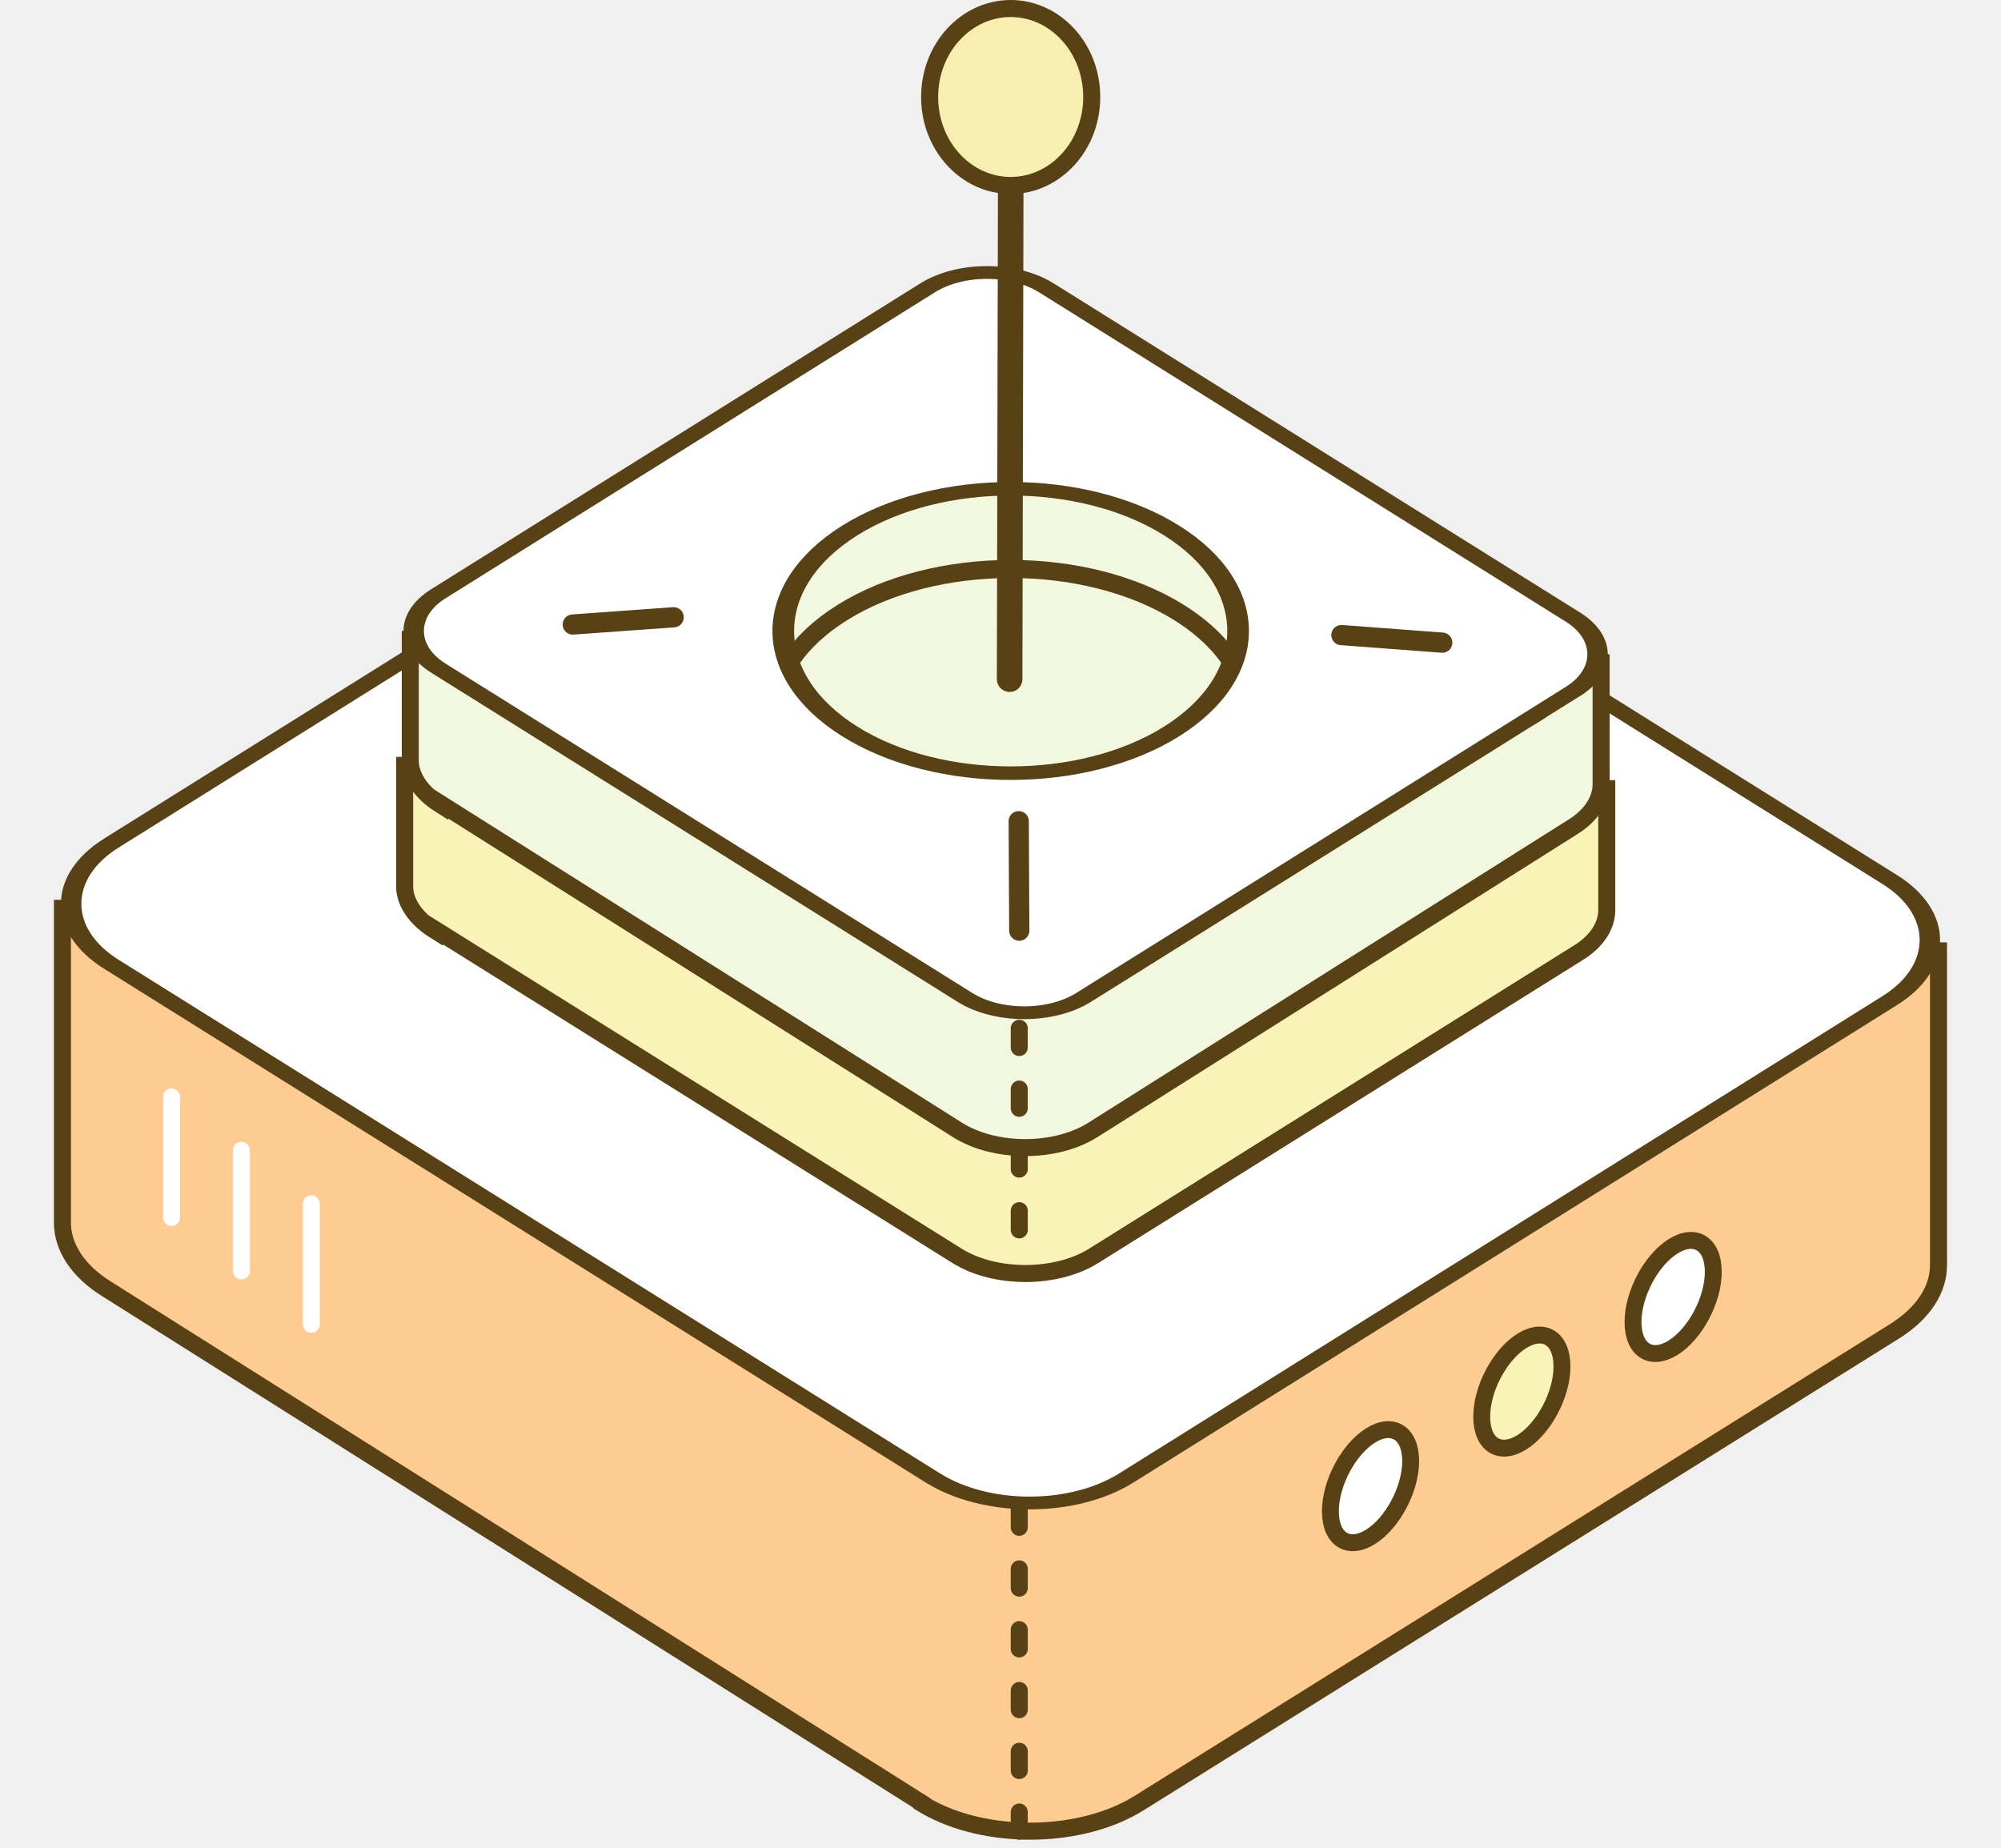
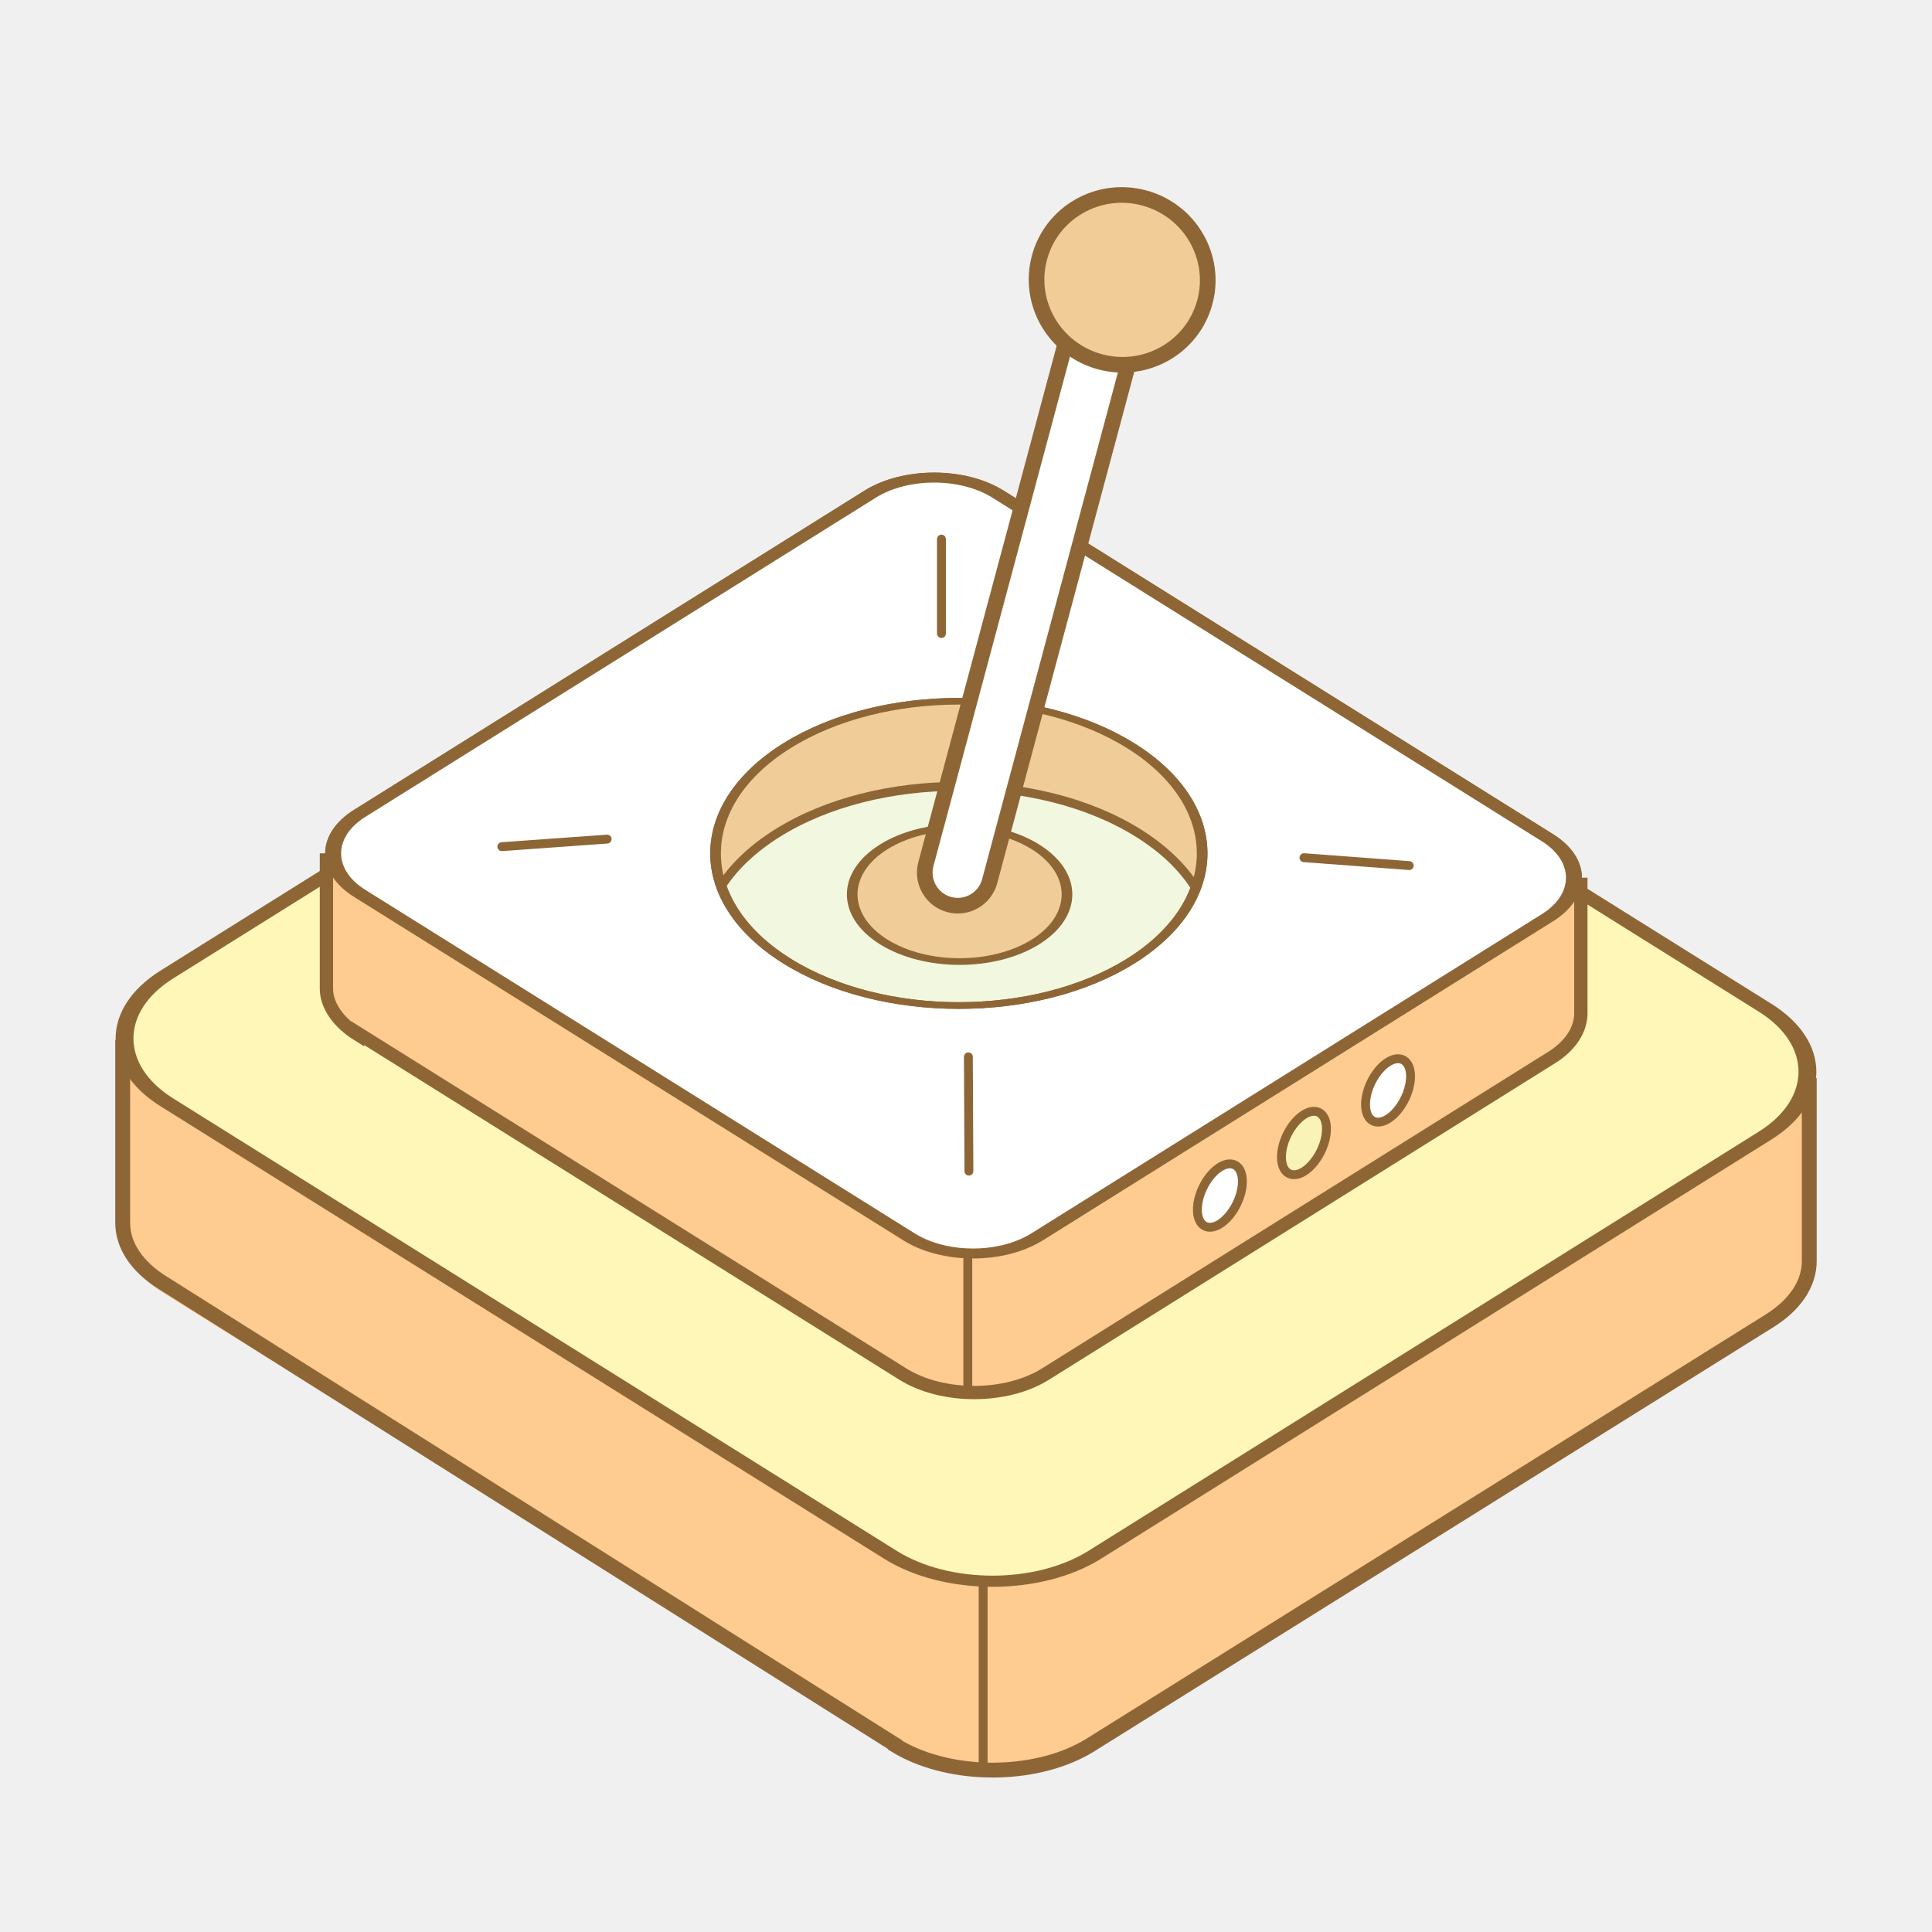
- <svg xmlns="http://www.w3.org/2000/svg" fill="none" height="217" viewBox="0 0 235 217" width="235">
-   <path clip-rule="evenodd" d="m108.39 211.755-95.843-59.867c-3.462-2.164-5.193-5.001-5.193-7.838v-37.914c0 2.837 1.731 5.673 5.193 7.838l97.289 60.744c6.961 3.499 17.167 3.228 23.628-.811l89.006-55.658v.001c3.462-2.165 5.193-5.002 5.193-7.839v37.911c.001 2.838-1.73 5.676-5.193 7.842v-.001l-89.005 55.657c-6.531 4.084-16.889 4.317-23.855.697-.42-.218-.827-.45-1.22-.696z" fill="#fecb90" fill-rule="evenodd" />
-   <path d="m7.332 105.681v37.914c0 2.837 1.757 5.674 5.27 7.838l95.652 60.324v.066c.399.246.812.478 1.238.696 7.068 3.62 17.579 3.387 24.206-.697l88.694-55.395c3.514-2.166 5.27-5.004 5.27-7.842v-37.911" stroke="#584115" stroke-width="2" />
-   <rect fill="#fff" height="132.551" rx="13.406" stroke="#584115" stroke-width="2" transform="matrix(.847872 .5302 -.847872 .5302 114.982 35.296)" width="140.613" y="1.06" />
-   <path d="m119.703 177.123v37.946" stroke="#584115" stroke-dasharray="2.26 4.88" stroke-linecap="round" stroke-linejoin="round" stroke-width="2" />
-   <path d="m20.148 128.829v14.176" stroke="#fff" stroke-linecap="round" stroke-width="1.984" />
-   <path d="m28.353 135.102v14.175" stroke="#fff" stroke-linecap="round" stroke-width="1.984" />
-   <path d="m36.563 141.379v14.175" stroke="#fff" stroke-linecap="round" stroke-width="1.984" />
-   <rect fill="#faf3b8" height="84.403" rx="8.319" stroke="#584115" stroke-width="1.827" transform="matrix(.847872 .5302 -.847872 .5302 116.733 43.6289)" width="89.569" y=".969" />
-   <path clip-rule="evenodd" d="m50.957 93.992c-2.19-1.385-3.45-3.293-3.451-5.099v15.245c0 1.818 1.279 3.741 3.497 5.128v-.15l61.376 38.38v-.002c4.438 2.775 11.632 2.775 16.07 0v-.002l56.924-35.596v.007c2.219-1.388 3.328-3.207 3.328-5.026v-15.244c0 1.73-1.005 3.46-3.013 4.819l-57.246 35.798v.002c-4.438 2.771-11.628 2.77-16.063-.004v.002l-61.422-38.409z" fill="#faf3b8" fill-rule="evenodd" />
-   <path d="m47.525 88.891v15.245c0 1.818 1.278 3.741 3.497 5.128v-.15l61.367 38.378c4.437 2.775 11.631 2.775 16.067 0v-.002l56.917-35.596v.007c2.218-1.388 3.328-3.207 3.327-5.026v-15.244-.001" stroke="#584115" stroke-width="2" />
-   <path clip-rule="evenodd" d="m50.957 79.204c-2.19-1.385-3.45-3.293-3.451-5.099v15.245c0 1.818 1.278 3.741 3.497 5.128v-.15l61.375 38.379v-.001c4.438 2.775 11.633 2.775 16.07 0v-.002l56.924-35.596v.007c2.219-1.388 3.329-3.207 3.328-5.025v-15.244c0 1.73-1.004 3.46-3.012 4.819l-57.246 35.798v.002c-4.438 2.771-11.628 2.77-16.064-.004v.002l-61.421-38.409z" fill="#f2f7e0" fill-rule="evenodd" />
-   <g stroke="#584115">
-     <path d="m48.185 74.103v15.245c0 1.818 1.266 3.741 3.464 5.128v-.15l60.792 38.378c4.396 2.775 11.522 2.775 15.917 0v-.002l56.383-35.596v.007c2.198-1.388 3.297-3.207 3.297-5.025v-15.244-.001" stroke-width="2" />
-     <rect fill="#fff" height="84.229" rx="8.232" stroke-width="2" transform="matrix(.847872 .5302 -.847872 .5302 116.811 28.8839)" width="89.396" y="1.06" />
-     <path d="m119.703 120.77v27.863" stroke-dasharray="2.26 4.88" stroke-linecap="round" stroke-linejoin="round" stroke-width="2" />
-     <circle cx="23.334" cy="23.334" fill="#f2f7e0" r="22.274" stroke-width="2.12" transform="matrix(.847872 -.5302 .847872 .5302 79.1284 74.1064)" />
-     <path d="m92.866 77.584c1.365-2.049 3.38-3.968 6.045-5.634 10.927-6.833 28.642-6.833 39.569 0 2.798 1.749 4.879 3.777 6.244 5.94" stroke-width="2.12" />
-     <path d="m165.669 171.603c0 3.343-2.156 7.301-4.712 8.9-2.557 1.598-4.712.337-4.712-3.007 0-3.343 2.155-7.301 4.712-8.899 2.556-1.599 4.712-.337 4.712 3.006z" fill="#fff" stroke-width="1.984" />
-     <path d="m183.439 160.496c0 3.343-2.156 7.3-4.712 8.899-2.557 1.599-4.712.337-4.712-3.006 0-3.344 2.155-7.301 4.712-8.9 2.556-1.599 4.712-.337 4.712 3.007z" fill="#faf3b8" stroke-width="1.984" />
-     <path d="m201.209 149.382c0 3.344-2.156 7.301-4.712 8.9-2.557 1.599-4.712.337-4.712-3.007 0-3.343 2.155-7.3 4.712-8.899 2.556-1.599 4.712-.337 4.712 3.006z" fill="#fff" stroke-width="1.984" />
-     <path d="m118.698 22.784-.125 56.984" stroke-linecap="round" stroke-linejoin="round" stroke-width="3" />
-     <path d="m128.213 11.392c0 5.816-4.335 10.392-9.518 10.392s-9.518-4.576-9.518-10.392c0-5.816 4.335-10.392 9.518-10.392s9.518 4.576 9.518 10.392z" fill="#f6efaf" stroke-width="2" />
-     <path d="m79.114 72.499-11.847.851" stroke-linecap="round" stroke-linejoin="round" stroke-width="2.373" />
-     <path d="m157.536 74.589 11.844.89" stroke-linecap="round" stroke-linejoin="round" stroke-width="2.373" />
-     <path d="m119.641 96.448.062 12.86" stroke-linecap="round" stroke-linejoin="round" stroke-width="2.373" />
+ <svg xmlns="http://www.w3.org/2000/svg" fill="none" height="247" viewBox="0 0 247 247" width="247">
+   <path d="m114.584 223.582-93.793-58.322c-3.388-2.153-5.082-4.973-5.082-7.795v-22.287c0 2.821 1.695 2.098 5.082 4.251l95.207 37.099c6.813 3.48 16.8 3.21 23.123-.806l85.346-31.333c3.388-2.152 6.839-2.139 6.839-4.96v22.285c0 2.822-1.694 5.644-5.082 7.798l-87.101 54.135c-6.392 4.061-16.529 4.293-23.346.693-.41-.217-.809-.448-1.194-.692z" fill="#fecb90" />
+   <path d="m15.687 132.955v23.4c0 2.776 1.719 5.552 5.157 7.671l93.608 59.034v.064c.391.241.795.468 1.212.682 6.917 3.542 17.203 3.315 23.688-.682l86.799-54.211c3.438-2.119 5.157-4.897 5.157-7.674v-23.398" stroke="#8e6636" stroke-width="1.9" />
+   <rect fill="#fff7b7" height="131.901" rx="15.415" stroke="#8e6636" stroke-width="1.9" transform="matrix(.847872 .5302 -.847872 .5302 120.954 62.2906)" width="139.917" y="1.007" />
+   <path d="m125.692 202.508v23.794" stroke="#8e6636" stroke-linecap="round" stroke-linejoin="round" stroke-width="1.136" />
+   <rect fill="#faf3b8" height="96.82" rx="9.92" stroke="#8e6636" stroke-width="1.136" transform="matrix(.847872 .5302 -.847872 .5302 119.93 57.447)" width="102.69" y=".602" />
+   <path clip-rule="evenodd" d="m45.629 114.895c-2.488-1.574-3.92-3.741-3.92-5.792v17.318c0 2.066 1.452 4.25 3.973 5.826v-.171l69.722 43.6v-.002c5.042 3.152 13.215 3.152 18.256 0v-.003l64.665-40.437v.008c2.521-1.576 3.781-3.643 3.781-5.709v-17.317c0 1.965-1.141 3.93-3.422 5.474l-65.031 40.667v.002c-5.042 3.148-13.21 3.147-18.249-.004v.001l-69.775-43.632z" fill="#fecb90" fill-rule="evenodd" />
+   <path d="m41.733 109.097v17.318c0 2.066 1.452 4.25 3.972 5.826v-.171l69.713 43.598c5.04 3.152 13.212 3.152 18.253 0v-.003l64.657-40.437v.008c2.52-1.576 3.78-3.642 3.78-5.709v-17.317-.002" stroke="#8e6636" stroke-width="1.7" />
+   <rect fill="#fff" height="96.256" rx="9.638" stroke="#8e6636" stroke-width="1.7" transform="matrix(.847872 .5302 -.847872 .5302 120.184 57.5875)" width="102.126" y=".901" />
+   <circle cx="26.508" cy="26.508" fill="#f2f7e0" r="25.94" stroke="#8e6636" stroke-width="1.136" transform="matrix(.847872 -.5302 .847872 .5302 77.635 109.103)" />
+   <path d="m96.111 108.372-3.537 4.715-1.39-6.064 1.911-4.651 5.732-5.877 7.163-3.757 9.711-2.719 11.11-.466 13.208 3.185 9.09 5.671 4.584 8.079-.544 5.983-.699 1.165c-4.6-9.074-18.545-12.435-24.943-12.98-14.831-1.801-27.111 4.393-31.398 7.715z" fill="#f0cd98" />
+   <g stroke="#8e6636">
+     <circle cx="26.508" cy="26.508" r="25.94" stroke-width="1.136" transform="matrix(.847872 -.5302 .847872 .5302 77.635 109.103)" />
+     <circle cx="12.018" cy="12.018" fill="#f0cd98" r="11.45" stroke-width="1.136" transform="matrix(.847872 -.5302 .847872 .5302 102.302 114.347)" />
+     <path d="m123.728 160.961v17.076" stroke-linecap="round" stroke-linejoin="round" stroke-width="1.136" />
+     <path d="m92.348 113.079c1.592-2.389 3.941-4.627 7.049-6.57 12.741-7.967 33.398-7.967 46.139 0 3.261 2.04 5.688 4.404 7.28 6.926" stroke-width="1.136" />
+     <path d="m158.838 151.05c0 2.038-1.315 4.455-2.878 5.432-1.562.978-2.877.205-2.877-1.833s1.315-4.455 2.877-5.432c1.563-.978 2.878-.205 2.878 1.833z" fill="#fff" stroke-width="1.136" />
+     <path d="m169.586 144.33c0 2.039-1.315 4.455-2.877 5.433-1.563.977-2.878.204-2.878-1.834s1.315-4.455 2.878-5.432c1.562-.977 2.877-.205 2.877 1.833z" fill="#faf3b8" stroke-width="1.136" />
+     <path d="m180.334 137.609c0 2.038-1.315 4.455-2.878 5.432s-2.877.205-2.877-1.834c0-2.038 1.314-4.454 2.877-5.432 1.563-.977 2.878-.204 2.878 1.834z" fill="#fff" stroke-width="1.136" />
+     <path d="m77.618 107.277-13.458.967" stroke-linecap="round" stroke-linejoin="round" stroke-width="1.136" />
+     <path d="m166.708 109.651 13.456 1.011" stroke-linecap="round" stroke-linejoin="round" stroke-width="1.136" />
+     <rect fill="#fff" height="81.976" rx="4.222" stroke-width="2" transform="matrix(.9659258 .258819 -.258819 .9659258 13.87361 -34.63993)" width="8.444" x="138.495" y="35.37" />
+     <path d="m123.803 135.115.07 14.609" stroke-linecap="round" stroke-linejoin="round" stroke-width="1.136" />
+     <path d="m120.36 68.924v12.07" stroke-linecap="round" stroke-linejoin="round" stroke-width="1.136" />
+     <path d="m154.038 38.615c-1.548 5.779-7.534 9.21-13.383 7.643-5.848-1.567-9.316-7.532-7.768-13.311s7.534-9.21 13.383-7.643c5.848 1.567 9.316 7.532 7.768 13.311z" fill="#f1cc97" stroke-width="2" />
  </g>
</svg>
